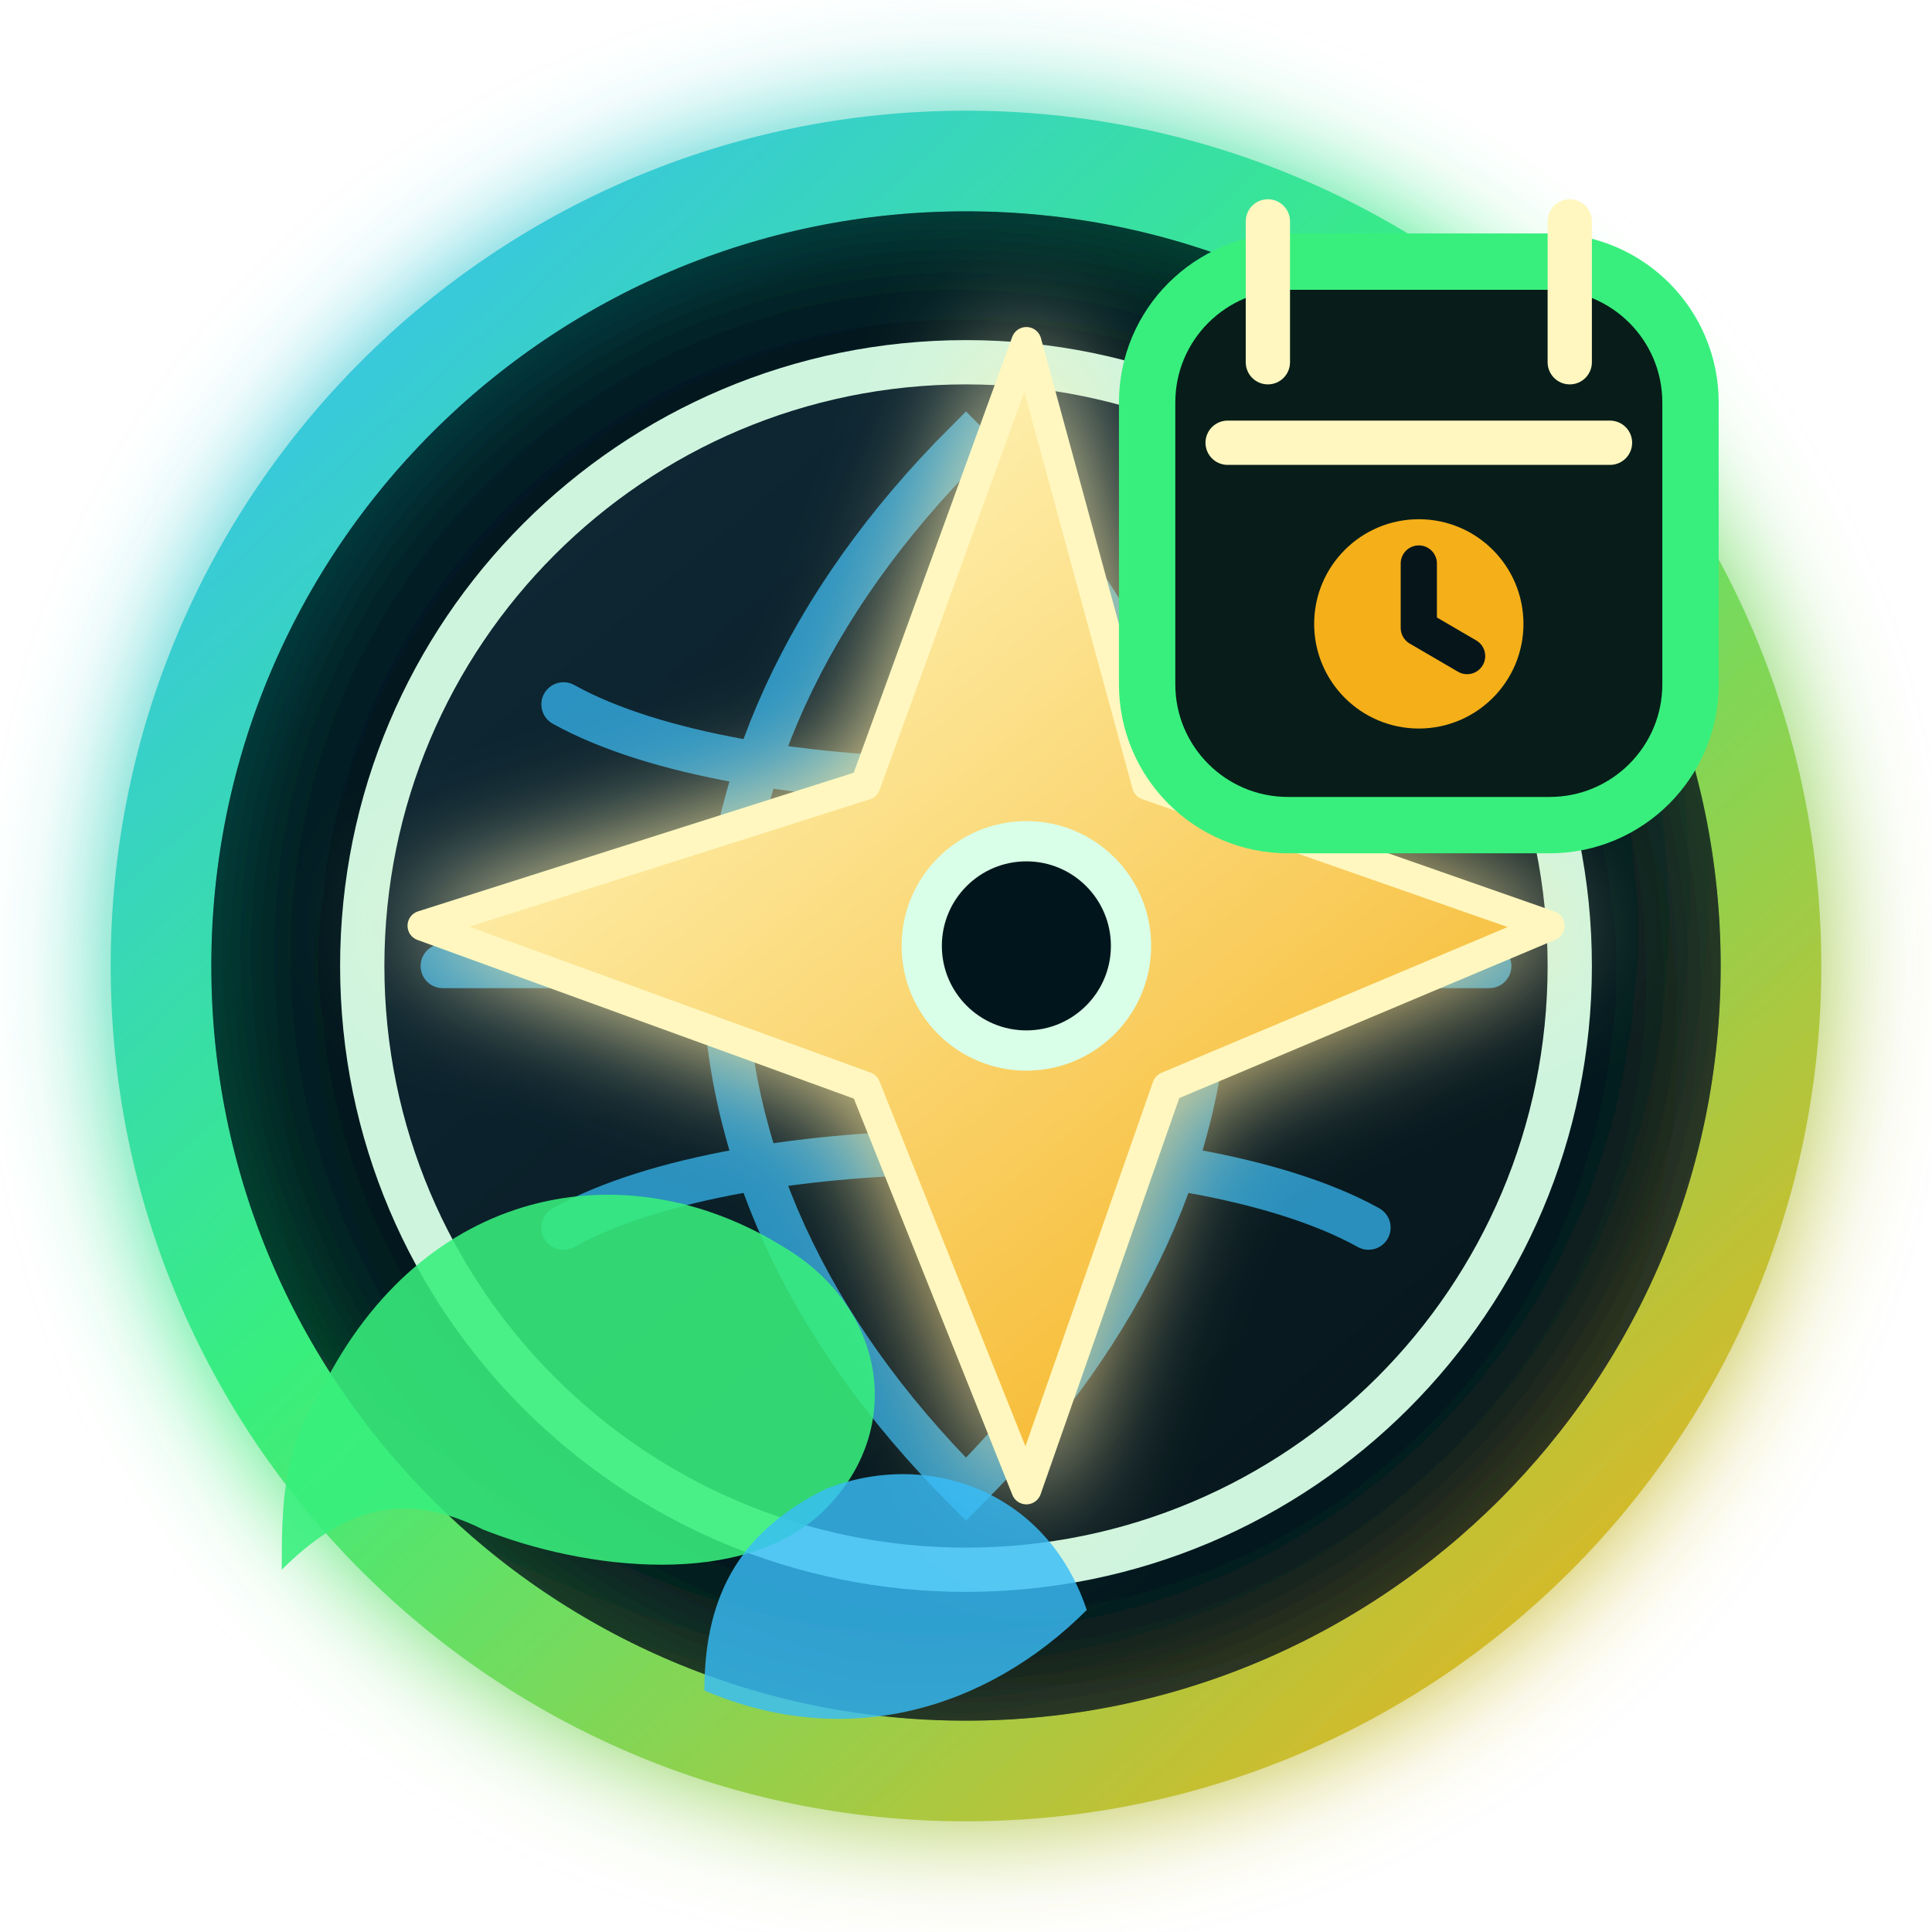
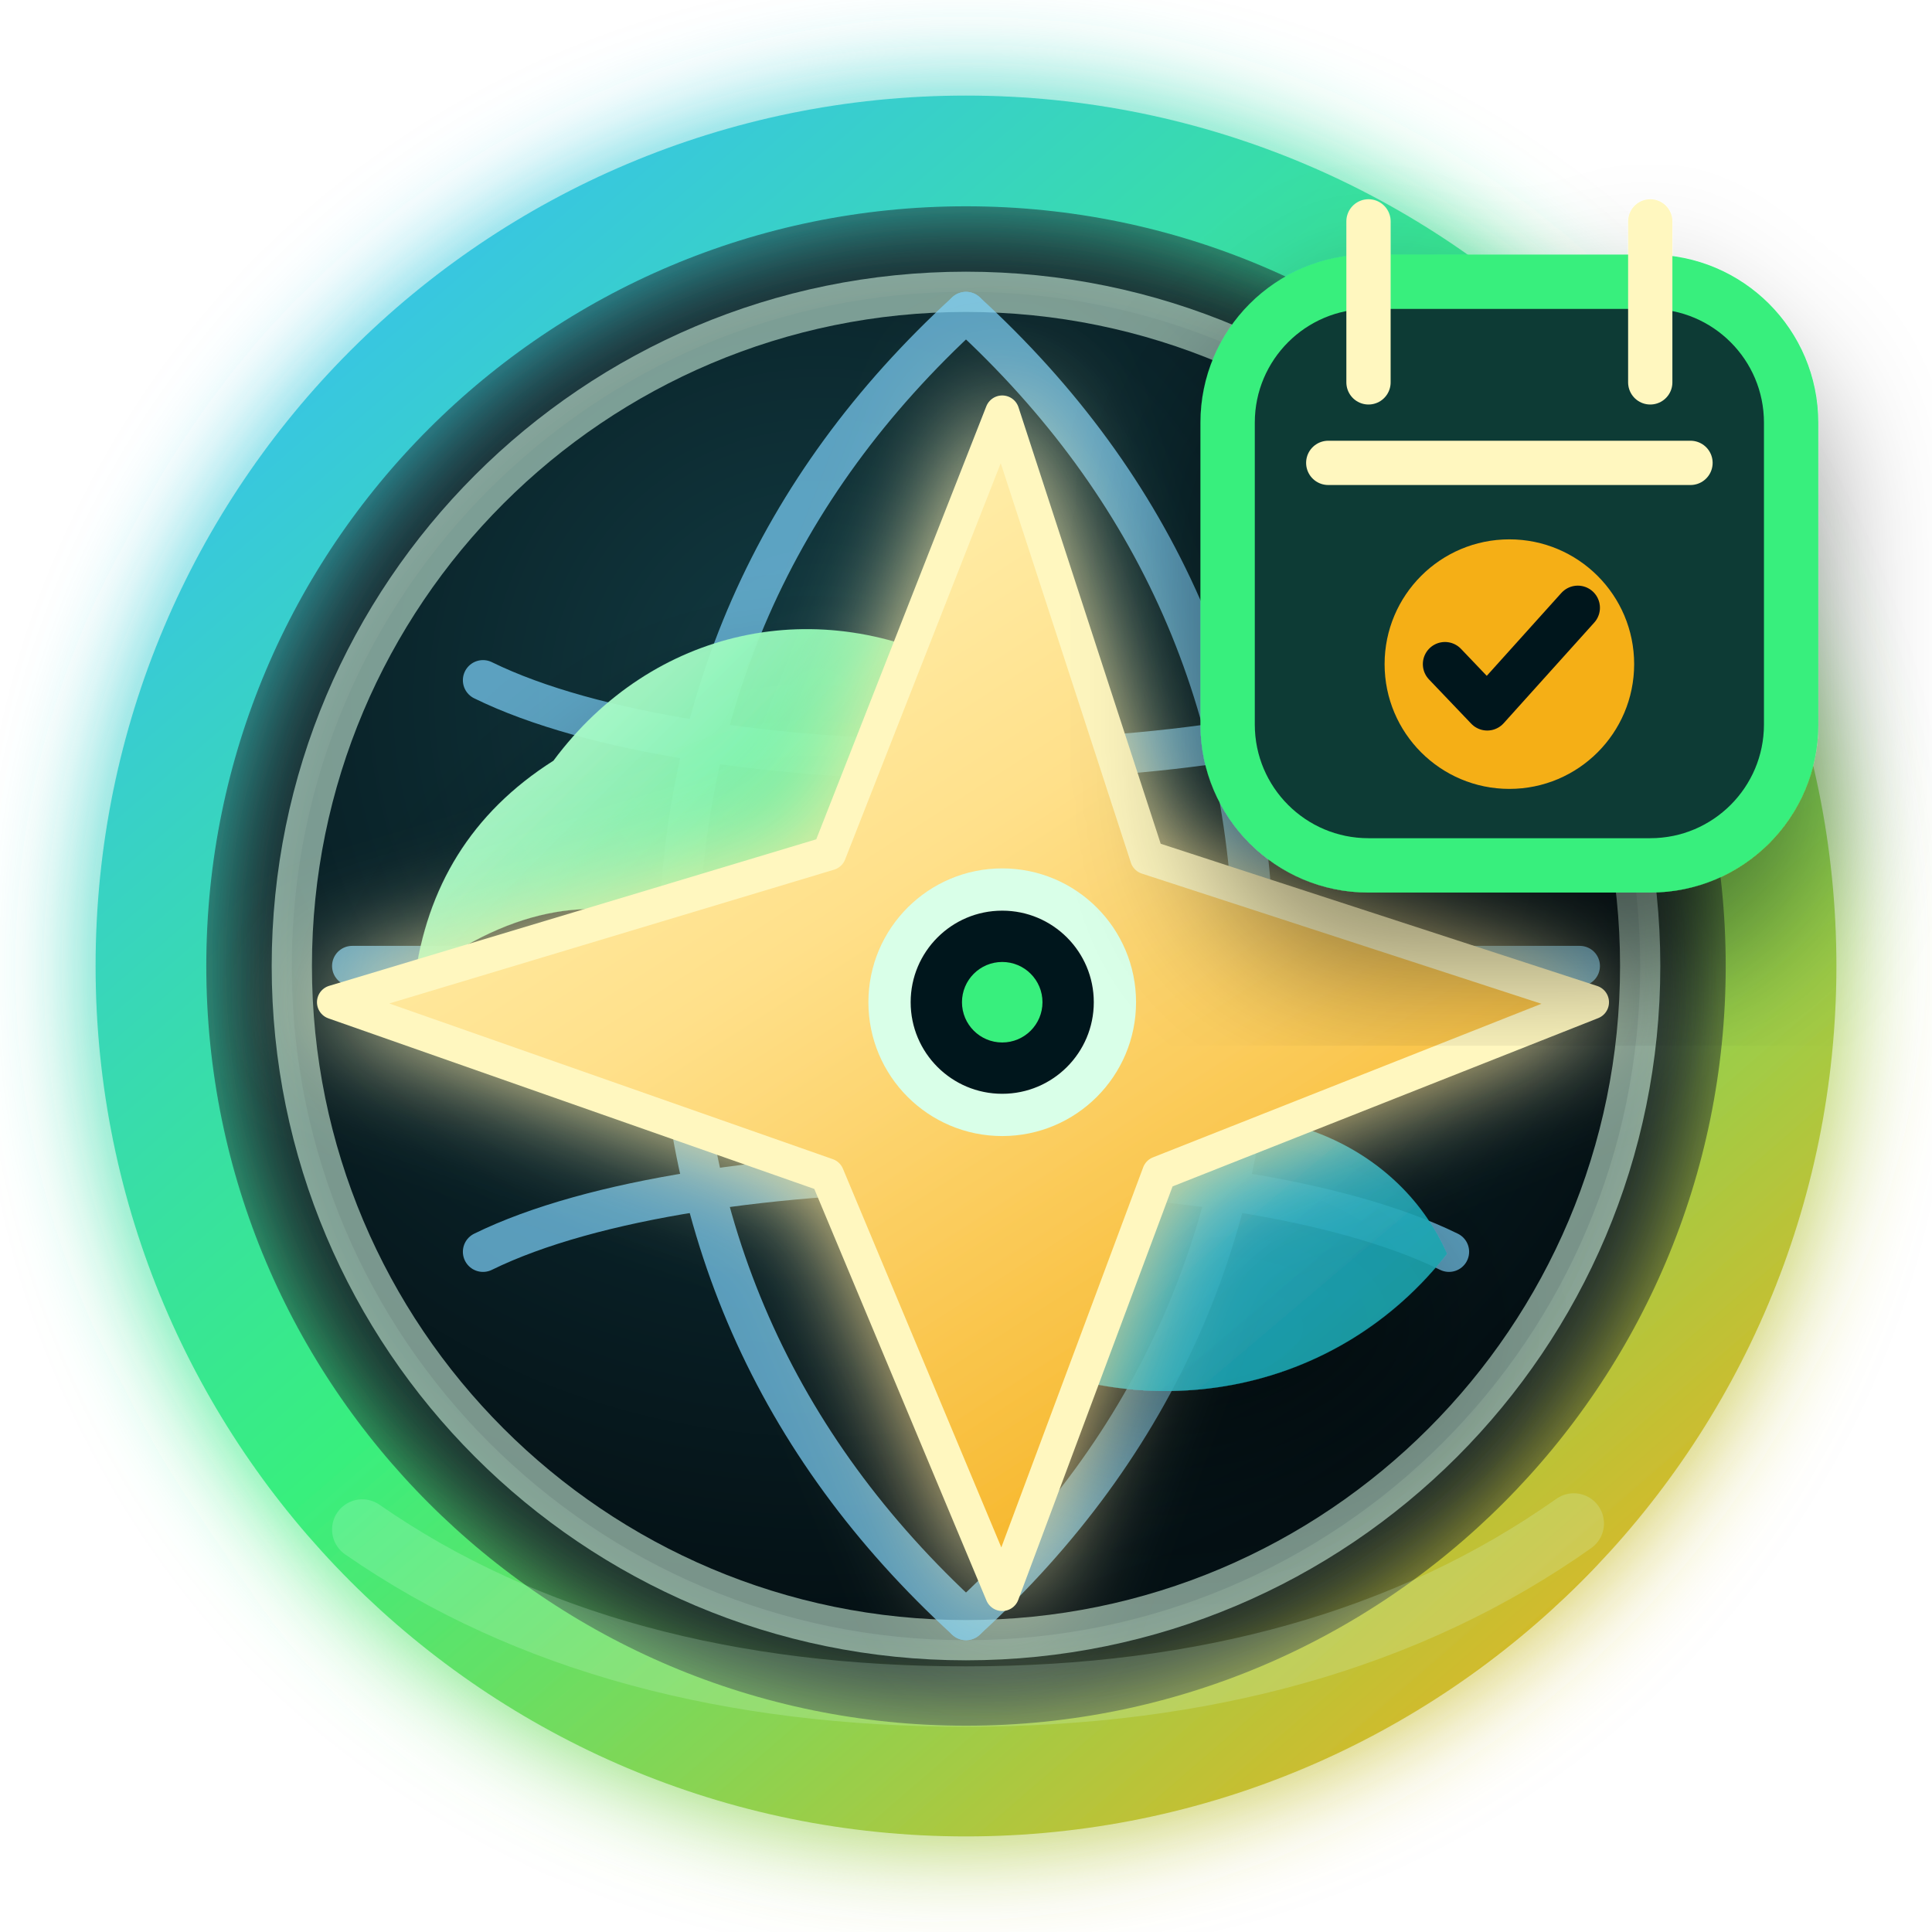
<svg xmlns="http://www.w3.org/2000/svg" viewBox="0 0 96 96" aria-hidden="true">
  <defs>
-     <linearGradient id="daily-v2-ring" x1="12" y1="9" x2="84" y2="88" gradientUnits="userSpaceOnUse">
+     <linearGradient id="daily-v2-ring" x1="13" y1="8" x2="83" y2="89" gradientUnits="userSpaceOnUse">
      <stop offset="0" stop-color="#38bdf8" />
-       <stop offset="0.42" stop-color="#38ef7d" />
+       <stop offset=".48" stop-color="#38ef7d" />
      <stop offset="1" stop-color="#f5af19" />
    </linearGradient>
-     <linearGradient id="daily-v2-face" x1="24" y1="20" x2="73" y2="78" gradientUnits="userSpaceOnUse">
-       <stop offset="0" stop-color="#102a37" />
+     <radialGradient id="daily-v2-face" cx="39%" cy="30%" r="70%">
+       <stop offset="0" stop-color="#123b42" />
+       <stop offset=".58" stop-color="#092127" />
+       <stop offset="1" stop-color="#041014" />
+     </radialGradient>
+     <linearGradient id="daily-v2-water" x1="23" y1="19" x2="72" y2="77" gradientUnits="userSpaceOnUse">
+       <stop offset="0" stop-color="#7dd3fc" />
+       <stop offset=".5" stop-color="#38bdf8" />
+       <stop offset="1" stop-color="#11998e" />
+     </linearGradient>
+     <linearGradient id="daily-v2-land" x1="25" y1="28" x2="67" y2="70" gradientUnits="userSpaceOnUse">
+       <stop offset="0" stop-color="#d9ffe8" />
+       <stop offset=".48" stop-color="#38ef7d" />
+       <stop offset="1" stop-color="#11998e" />
+     </linearGradient>
+     <linearGradient id="daily-v2-gold" x1="30" y1="20" x2="66" y2="76" gradientUnits="userSpaceOnUse">
+       <stop offset="0" stop-color="#fff7bf" />
+       <stop offset=".42" stop-color="#ffe08a" />
+       <stop offset="1" stop-color="#f5af19" />
+     </linearGradient>
+     <linearGradient id="daily-v2-calendar" x1="61" y1="9" x2="88" y2="38" gradientUnits="userSpaceOnUse">
+       <stop offset="0" stop-color="#103a35" />
      <stop offset="1" stop-color="#06151a" />
    </linearGradient>
-     <linearGradient id="daily-v2-gold" x1="31" y1="25" x2="70" y2="73" gradientUnits="userSpaceOnUse">
-       <stop offset="0" stop-color="#fff7bf" />
-       <stop offset="1" stop-color="#f5af19" />
-     </linearGradient>
-     <filter id="daily-v2-glow" x="-35%" y="-35%" width="170%" height="170%">
-       <feGaussianBlur stdDeviation="2.8" result="blur" />
+     <filter id="daily-v2-shadow" x="-28%" y="-28%" width="156%" height="156%">
+       <feDropShadow dx="0" dy="4" stdDeviation="3.2" flood-color="#000000" flood-opacity=".42" />
+     </filter>
+     <filter id="daily-v2-glow" x="-42%" y="-42%" width="184%" height="184%">
+       <feGaussianBlur stdDeviation="2.6" result="blur" />
      <feMerge>
        <feMergeNode in="blur" />
        <feMergeNode in="SourceGraphic" />
      </feMerge>
    </filter>
  </defs>
-   <circle cx="48" cy="48" r="40" fill="#06151a" fill-opacity="0.9" stroke="url(#daily-v2-ring)" stroke-width="5" filter="url(#daily-v2-glow)" />
-   <circle cx="48" cy="48" r="30" fill="url(#daily-v2-face)" stroke="#d9ffe8" stroke-width="2.2" opacity="0.95" />
-   <g opacity="0.72" stroke="#38bdf8" stroke-width="2.2" stroke-linecap="round" fill="none">
-     <path d="M22 48h52" />
-     <path d="M48 22c-8 8-12 17-12 26s4 18 12 26c8-8 12-17 12-26S56 30 48 22Z" />
-     <path d="M28 35c9 5 31 5 40 0M28 61c9-5 31-5 40 0" />
+   <circle cx="48" cy="48" r="43" fill="#06151a" opacity=".92" />
+   <circle cx="48" cy="48" r="40.5" fill="none" stroke="url(#daily-v2-ring)" stroke-width="5.5" filter="url(#daily-v2-glow)" />
+   <circle cx="48" cy="48" r="33.5" fill="url(#daily-v2-face)" stroke="#d9ffe8" stroke-opacity=".55" stroke-width="2" />
+   <g opacity=".7" fill="none" stroke="#7dd3fc" stroke-linecap="round" stroke-linejoin="round" stroke-width="2">
+     <path d="M17.5 48h61" />
+     <path d="M48 15.5c-9.5 8.7-14.3 19.6-14.3 32.5S38.5 71.8 48 80.5" />
+     <path d="M48 15.5c9.5 8.7 14.3 19.6 14.3 32.5S57.5 71.8 48 80.5" />
+     <path d="M24 33.8c10.8 5.3 37.2 5.3 48 0" />
+     <path d="M24 62.2c10.8-5.3 37.2-5.3 48 0" />
+   </g>
+   <g filter="url(#daily-v2-shadow)">
+     <path d="M27.5 37.8c4.9-6.6 13.2-8.4 20.4-4.5 4.4 2.4 5.3 8.2 1.8 11.8-3.8 3.9-11.3 3-16.2.9-4.1-1.7-8.4-.8-12.9 2.7.6-4.6 2.8-8.3 6.9-10.9Z" fill="url(#daily-v2-land)" opacity=".95" />
+     <path d="M56.8 56.2c5.7-2.1 12.6.4 15.1 6.1-5.3 6.8-14.6 8.8-22.6 4.7.3-5.4 2.8-9.1 7.5-10.8Z" fill="url(#daily-v2-water)" opacity=".9" />
  </g>
  <g filter="url(#daily-v2-glow)">
-     <path d="M51 17l6 22 20 7-19 8-7 20-8-20-22-8 22-7Z" fill="url(#daily-v2-gold)" stroke="#fff7bf" stroke-width="1.5" stroke-linejoin="round" />
-     <circle cx="51" cy="47" r="5.2" fill="#06151a" stroke="#d9ffe8" stroke-width="2" />
+     <path d="M49.8 20.5 57 42.6l22.1 7.2-21.5 8.5-7.8 20.9-8.7-20.8-24.5-8.6 24.6-7.4 8.6-21.9Z" fill="url(#daily-v2-gold)" stroke="#fff7bf" stroke-width="1.7" stroke-linejoin="round" />
+     <circle cx="49.8" cy="49.8" r="5.6" fill="#06151a" stroke="#d9ffe8" stroke-width="2.1" />
+     <circle cx="49.8" cy="49.8" r="2" fill="#38ef7d" />
  </g>
-   <g transform="translate(57 8)">
-     <rect x="0" y="5" width="27" height="28" rx="7" fill="#081d19" stroke="#38ef7d" stroke-width="2.8" />
-     <path d="M6 3v7M21 3v7M4 14h19" fill="none" stroke="#fff7bf" stroke-width="2.2" stroke-linecap="round" />
-     <circle cx="13.5" cy="23" r="5.2" fill="#f5af19" />
-     <path d="M13.5 20v3.2l2.4 1.4" fill="none" stroke="#06151a" stroke-width="1.8" stroke-linecap="round" stroke-linejoin="round" />
+   <g transform="translate(61 8)" filter="url(#daily-v2-shadow)">
+     <rect x="0" y="6" width="28" height="29" rx="7" fill="url(#daily-v2-calendar)" stroke="#38ef7d" stroke-width="2.7" />
+     <path d="M7 3v8M21 3v8M5 15h18" fill="none" stroke="#fff7bf" stroke-width="2.2" stroke-linecap="round" />
+     <circle cx="14" cy="25" r="6.2" fill="#f5af19" />
+     <path d="m10.8 25 2.1 2.2 4.5-5" fill="none" stroke="#06151a" stroke-width="2.2" stroke-linecap="round" stroke-linejoin="round" />
  </g>
-   <g transform="translate(16 59)">
-     <path d="M0 10c5-10 15-12 23-7 5 3 6 9 2 13-4 4-12 3-17 1-4-2-7-1-10 2 0-3 0-6 2-9Z" fill="#38ef7d" opacity="0.88" />
-     <path d="M25 15c5-2 11 0 13 6-5 5-12 7-19 4 0-5 2-8 6-10Z" fill="#38bdf8" opacity="0.82" />
-   </g>
+   <path d="M18 76c8.2 5.7 18.4 8.3 30 8.3 11.8 0 22-2.8 30.2-8.6" fill="none" stroke="#d9ffe8" stroke-opacity=".2" stroke-width="3" stroke-linecap="round" />
</svg>
